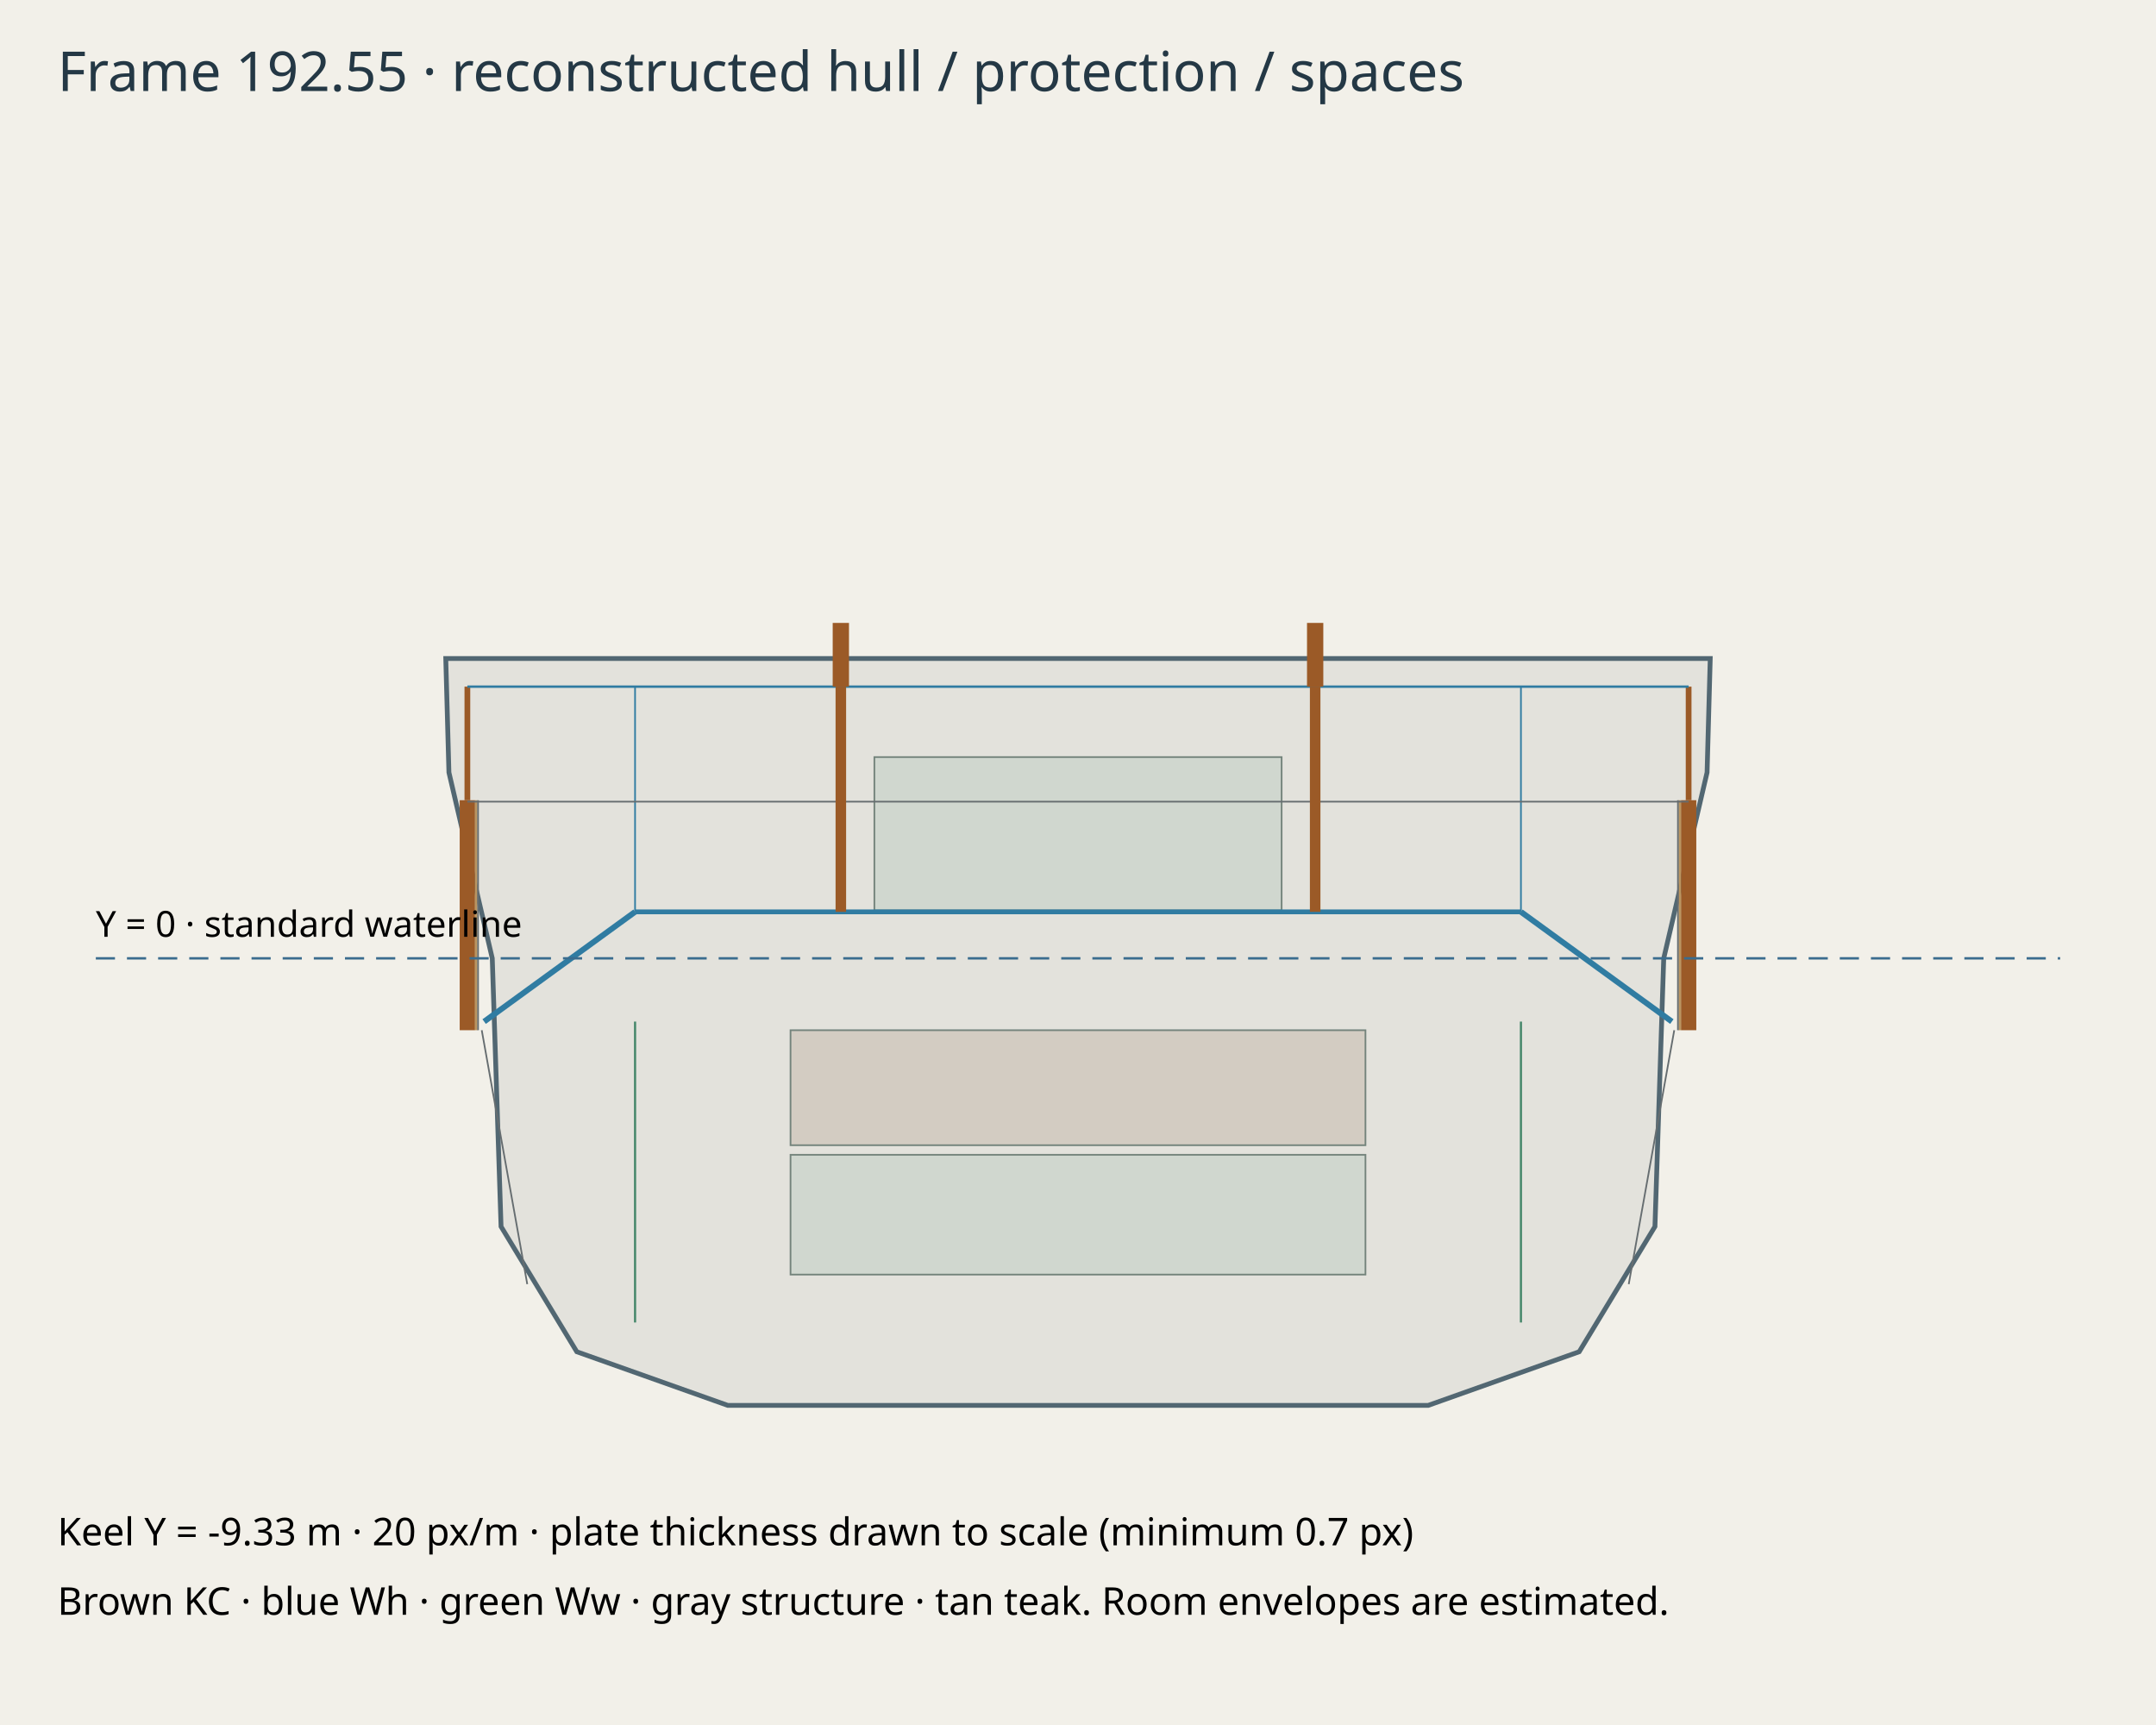
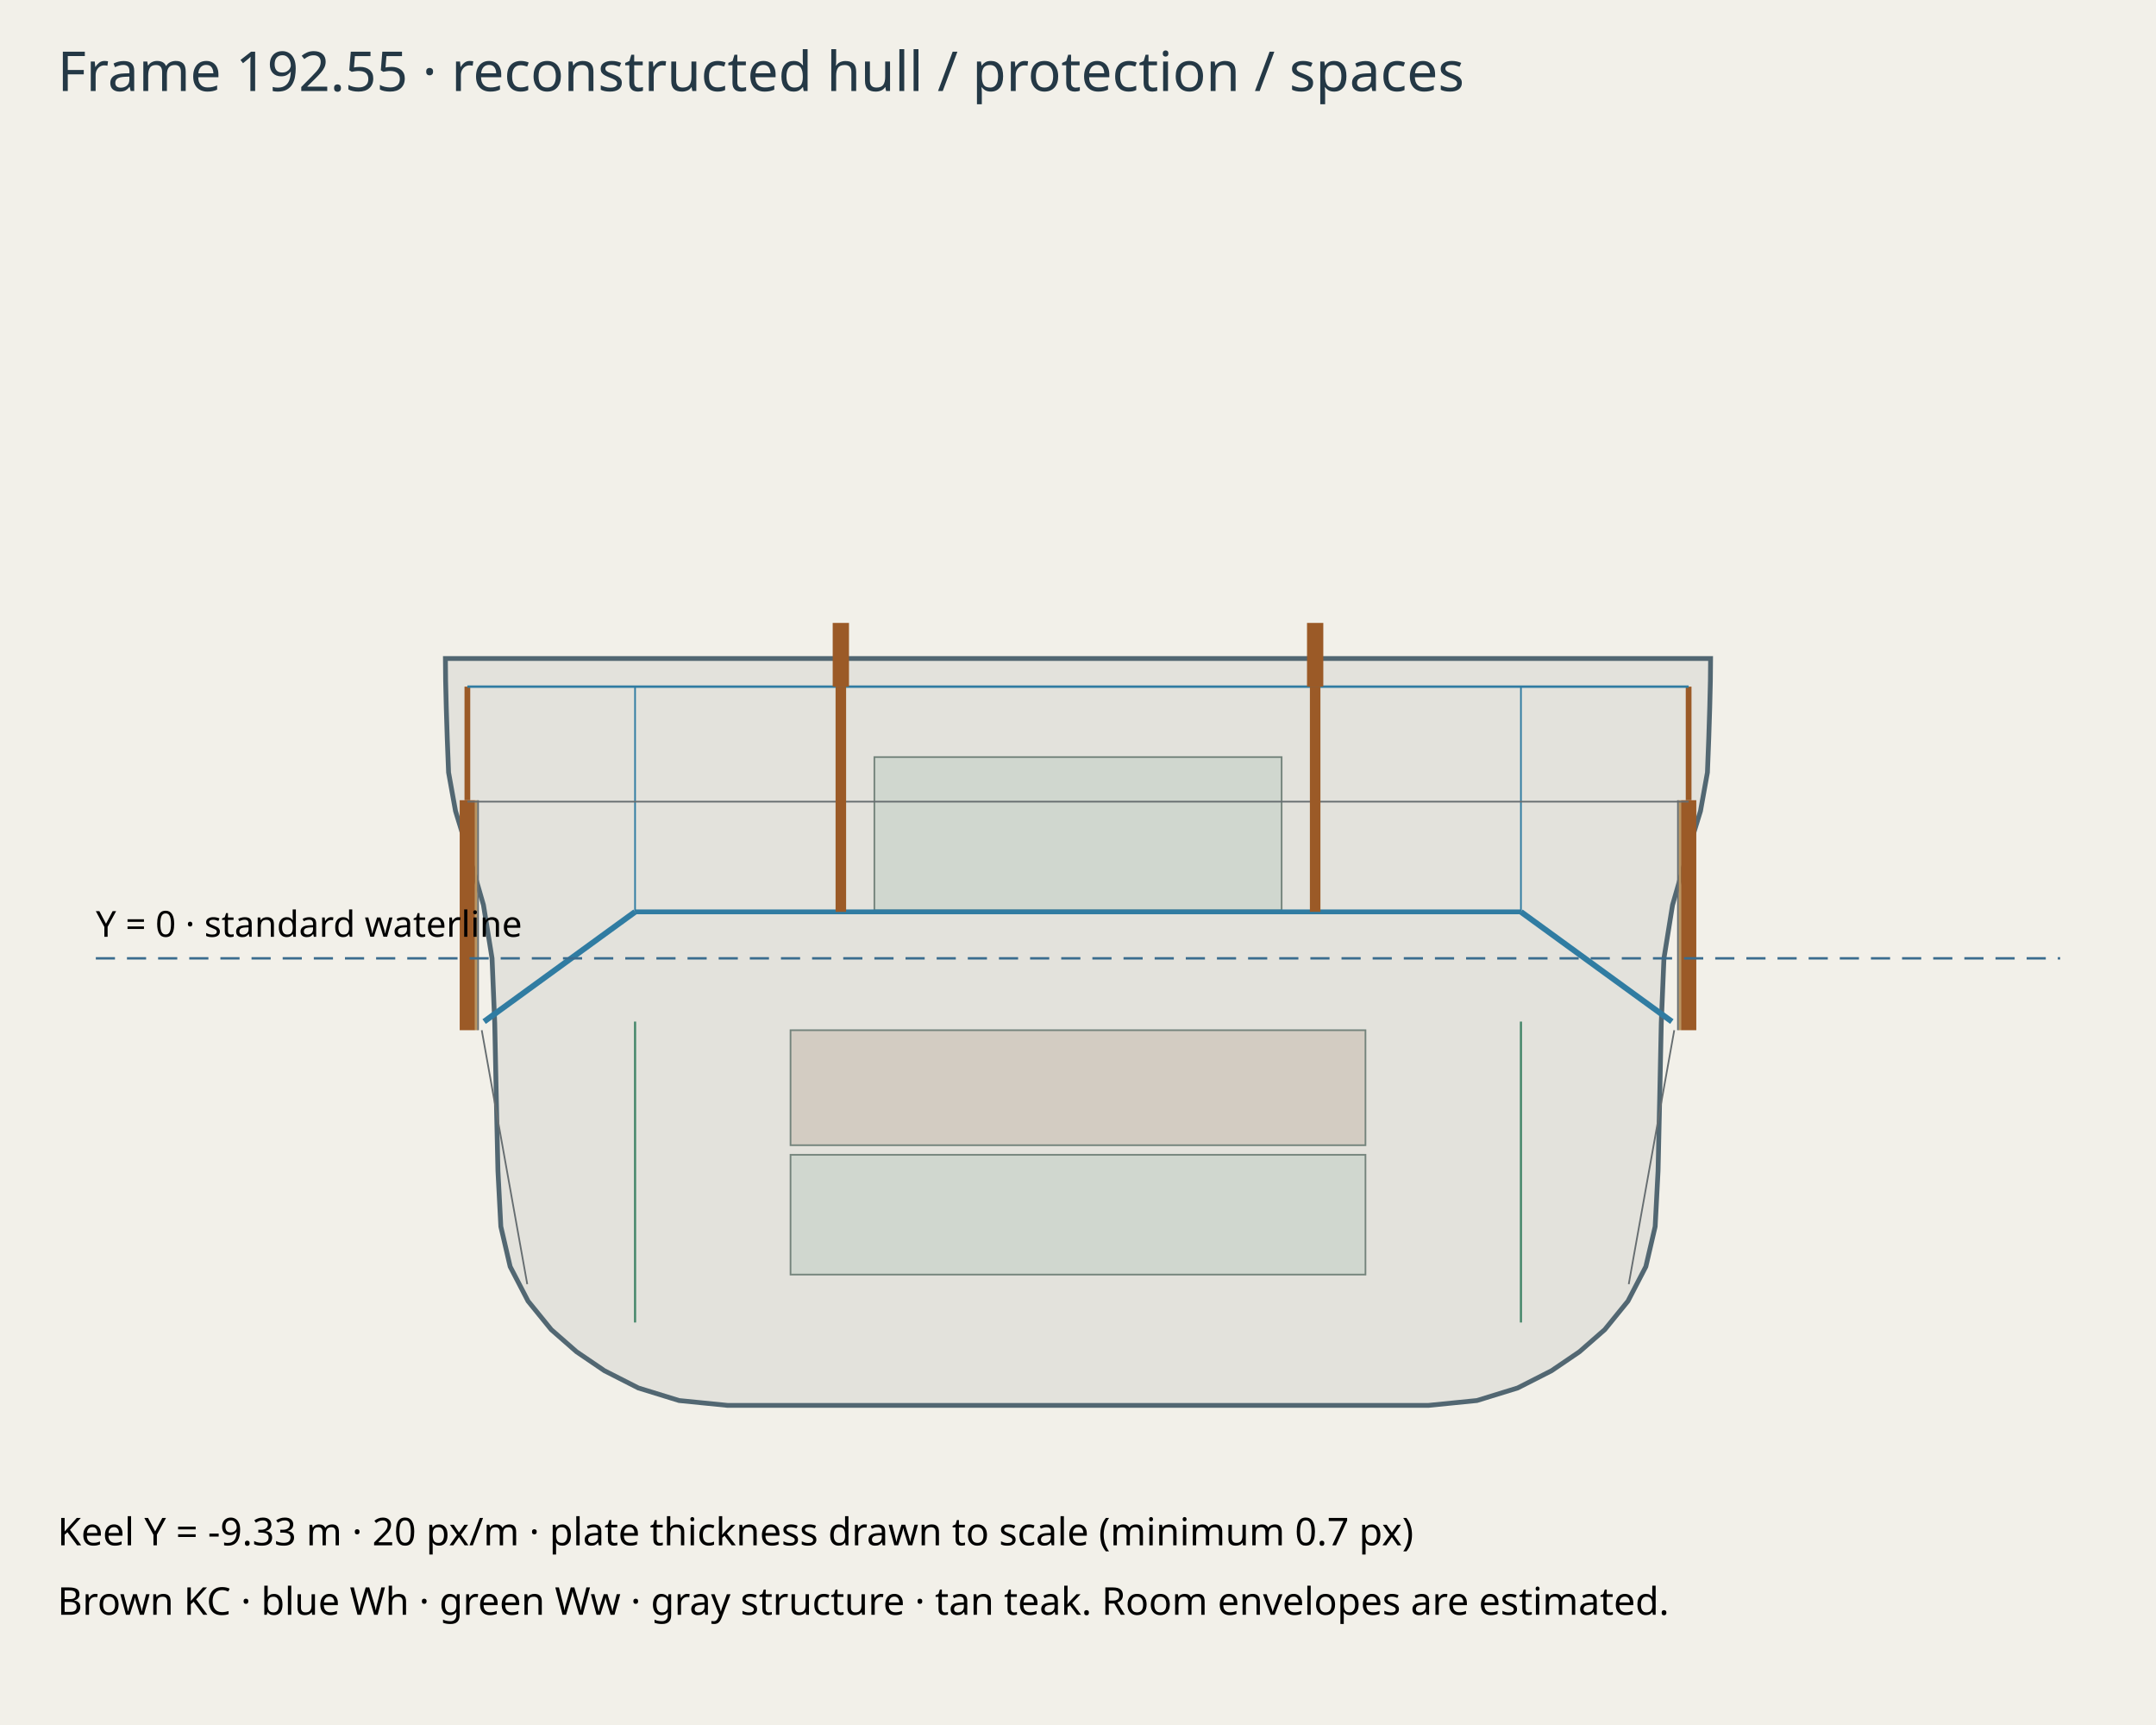
<svg xmlns="http://www.w3.org/2000/svg" viewBox="0 0 900 720" role="img" aria-label="Authored hull, armor and room section">
  <rect width="900" height="720" fill="#f2f0e9" />
  <text x="24" y="38" font-family="sans-serif" font-size="23" fill="#243845">Frame 192.55 · reconstructed hull / protection / spaces</text>
-   <polygon points="450.00,586.60 596.17,586.60 659.22,564.21 690.84,511.96 694.51,400.00 712.60,322.41 713.92,274.86 186.08,274.86 187.40,322.41 205.49,400.00 209.16,511.96 240.78,564.21 303.83,586.60 450.00,586.60" fill="#e3e2dc" stroke="#526772" stroke-width="2" />
+   <polygon points="450.00,586.60 495.13,586.60 535.58,586.60 569.80,586.60 596.25,586.60 616.53,584.57 633.54,579.32 647.69,572.12 659.33,564.21 669.88,554.98 679.57,543.07 687.04,528.67 690.93,511.96 692.14,488.74 692.82,458.53 693.48,427.04 694.60,400.00 698.18,377.75 704.13,357.12 709.85,338.53 712.75,322.41 713.30,308.22 713.71,295.33 713.98,284.10 714.07,274.86 185.93,274.86 186.02,284.10 186.29,295.33 186.70,308.22 187.25,322.41 190.15,338.53 195.87,357.12 201.82,377.75 205.40,400.00 206.52,427.04 207.18,458.53 207.86,488.74 209.07,511.96 212.96,528.67 220.43,543.07 230.12,554.98 240.67,564.21 252.31,572.12 266.46,579.32 283.47,584.57 303.75,586.60 330.20,586.60 364.42,586.60 404.87,586.60 450.00,586.60" fill="#e3e2dc" stroke="#526772" stroke-width="2" />
  <rect x="330.0" y="430.0" width="240" height="48.0" fill="#aa927e" fill-opacity=".28" stroke="#74847c" stroke-width=".7" />
  <rect x="330.0" y="482.0" width="240" height="50.0" fill="#9fbbad" fill-opacity=".28" stroke="#74847c" stroke-width=".7" />
  <rect x="365.0" y="316.0" width="170.0" height="64.0" fill="#9fbbad" fill-opacity=".28" stroke="#74847c" stroke-width=".7" />
  <line x1="195.1" y1="430.0" x2="195.1" y2="334.0" stroke="#9b5a27" stroke-width="6.4" />
  <line x1="198.8" y1="430.0" x2="198.8" y2="334.0" stroke="#ba9560" stroke-width="1.0" />
  <line x1="199.56" y1="430.0" x2="199.56" y2="334.0" stroke="#666d70" stroke-width="0.7" />
  <line x1="195.1" y1="334.0" x2="195.1" y2="286.6" stroke="#9b5a27" stroke-width="2.4" />
  <line x1="265.1" y1="552.0" x2="265.1" y2="426.4" stroke="#45876a" stroke-width="0.9" />
  <line x1="265.1" y1="380.6" x2="265.1" y2="286.6" stroke="#307ca2" stroke-width="0.7" />
  <line x1="202.1" y1="426.4" x2="265.1" y2="380.6" stroke="#307ca2" stroke-width="2.4" />
  <line x1="704.9" y1="430.0" x2="704.9" y2="334.0" stroke="#9b5a27" stroke-width="6.4" />
  <line x1="701.2" y1="430.0" x2="701.2" y2="334.0" stroke="#ba9560" stroke-width="1.0" />
  <line x1="700.44" y1="430.0" x2="700.44" y2="334.0" stroke="#666d70" stroke-width="0.7" />
  <line x1="704.9" y1="334.0" x2="704.9" y2="286.6" stroke="#9b5a27" stroke-width="2.4" />
  <line x1="634.9" y1="552.0" x2="634.9" y2="426.4" stroke="#45876a" stroke-width="0.9" />
  <line x1="634.9" y1="380.6" x2="634.9" y2="286.6" stroke="#307ca2" stroke-width="0.7" />
  <line x1="697.9" y1="426.4" x2="634.9" y2="380.6" stroke="#307ca2" stroke-width="2.4" />
  <line x1="704.9" y1="286.6" x2="195.1" y2="286.6" stroke="#307ca2" stroke-width="1.0" />
  <line x1="704.9" y1="334.6" x2="195.1" y2="334.6" stroke="#666d70" stroke-width="0.7" />
  <line x1="634.9" y1="380.6" x2="265.1" y2="380.6" stroke="#307ca2" stroke-width="2.0" />
  <line x1="351" y1="380.6" x2="351" y2="286.6" stroke="#9b5a27" stroke-width="4.4" />
  <line x1="549" y1="380.6" x2="549" y2="286.6" stroke="#9b5a27" stroke-width="4.4" />
  <line x1="351" y1="286.6" x2="351" y2="260.0" stroke="#9b5a27" stroke-width="6.8" />
  <line x1="549" y1="286.6" x2="549" y2="260.0" stroke="#9b5a27" stroke-width="6.8" />
  <line x1="201.1" y1="430.0" x2="220.1" y2="536.0" stroke="#666d70" stroke-width="0.7" />
  <line x1="698.9" y1="430.0" x2="679.9" y2="536.0" stroke="#666d70" stroke-width="0.7" />
  <path d="M40 400H860" stroke="#3a6c8e" stroke-dasharray="8 5" />
  <text x="40" y="391" font-family="sans-serif" font-size="15">Y = 0 · standard waterline</text>
  <text x="24" y="645" font-family="sans-serif" font-size="16">Keel Y = -9.33 m · 20 px/m · plate thickness drawn to scale (minimum 0.7 px)</text>
  <text x="24" y="674" font-family="sans-serif" font-size="16">Brown KC · blue Wh · green Ww · gray structure · tan teak. Room envelopes are estimated.</text>
</svg>
